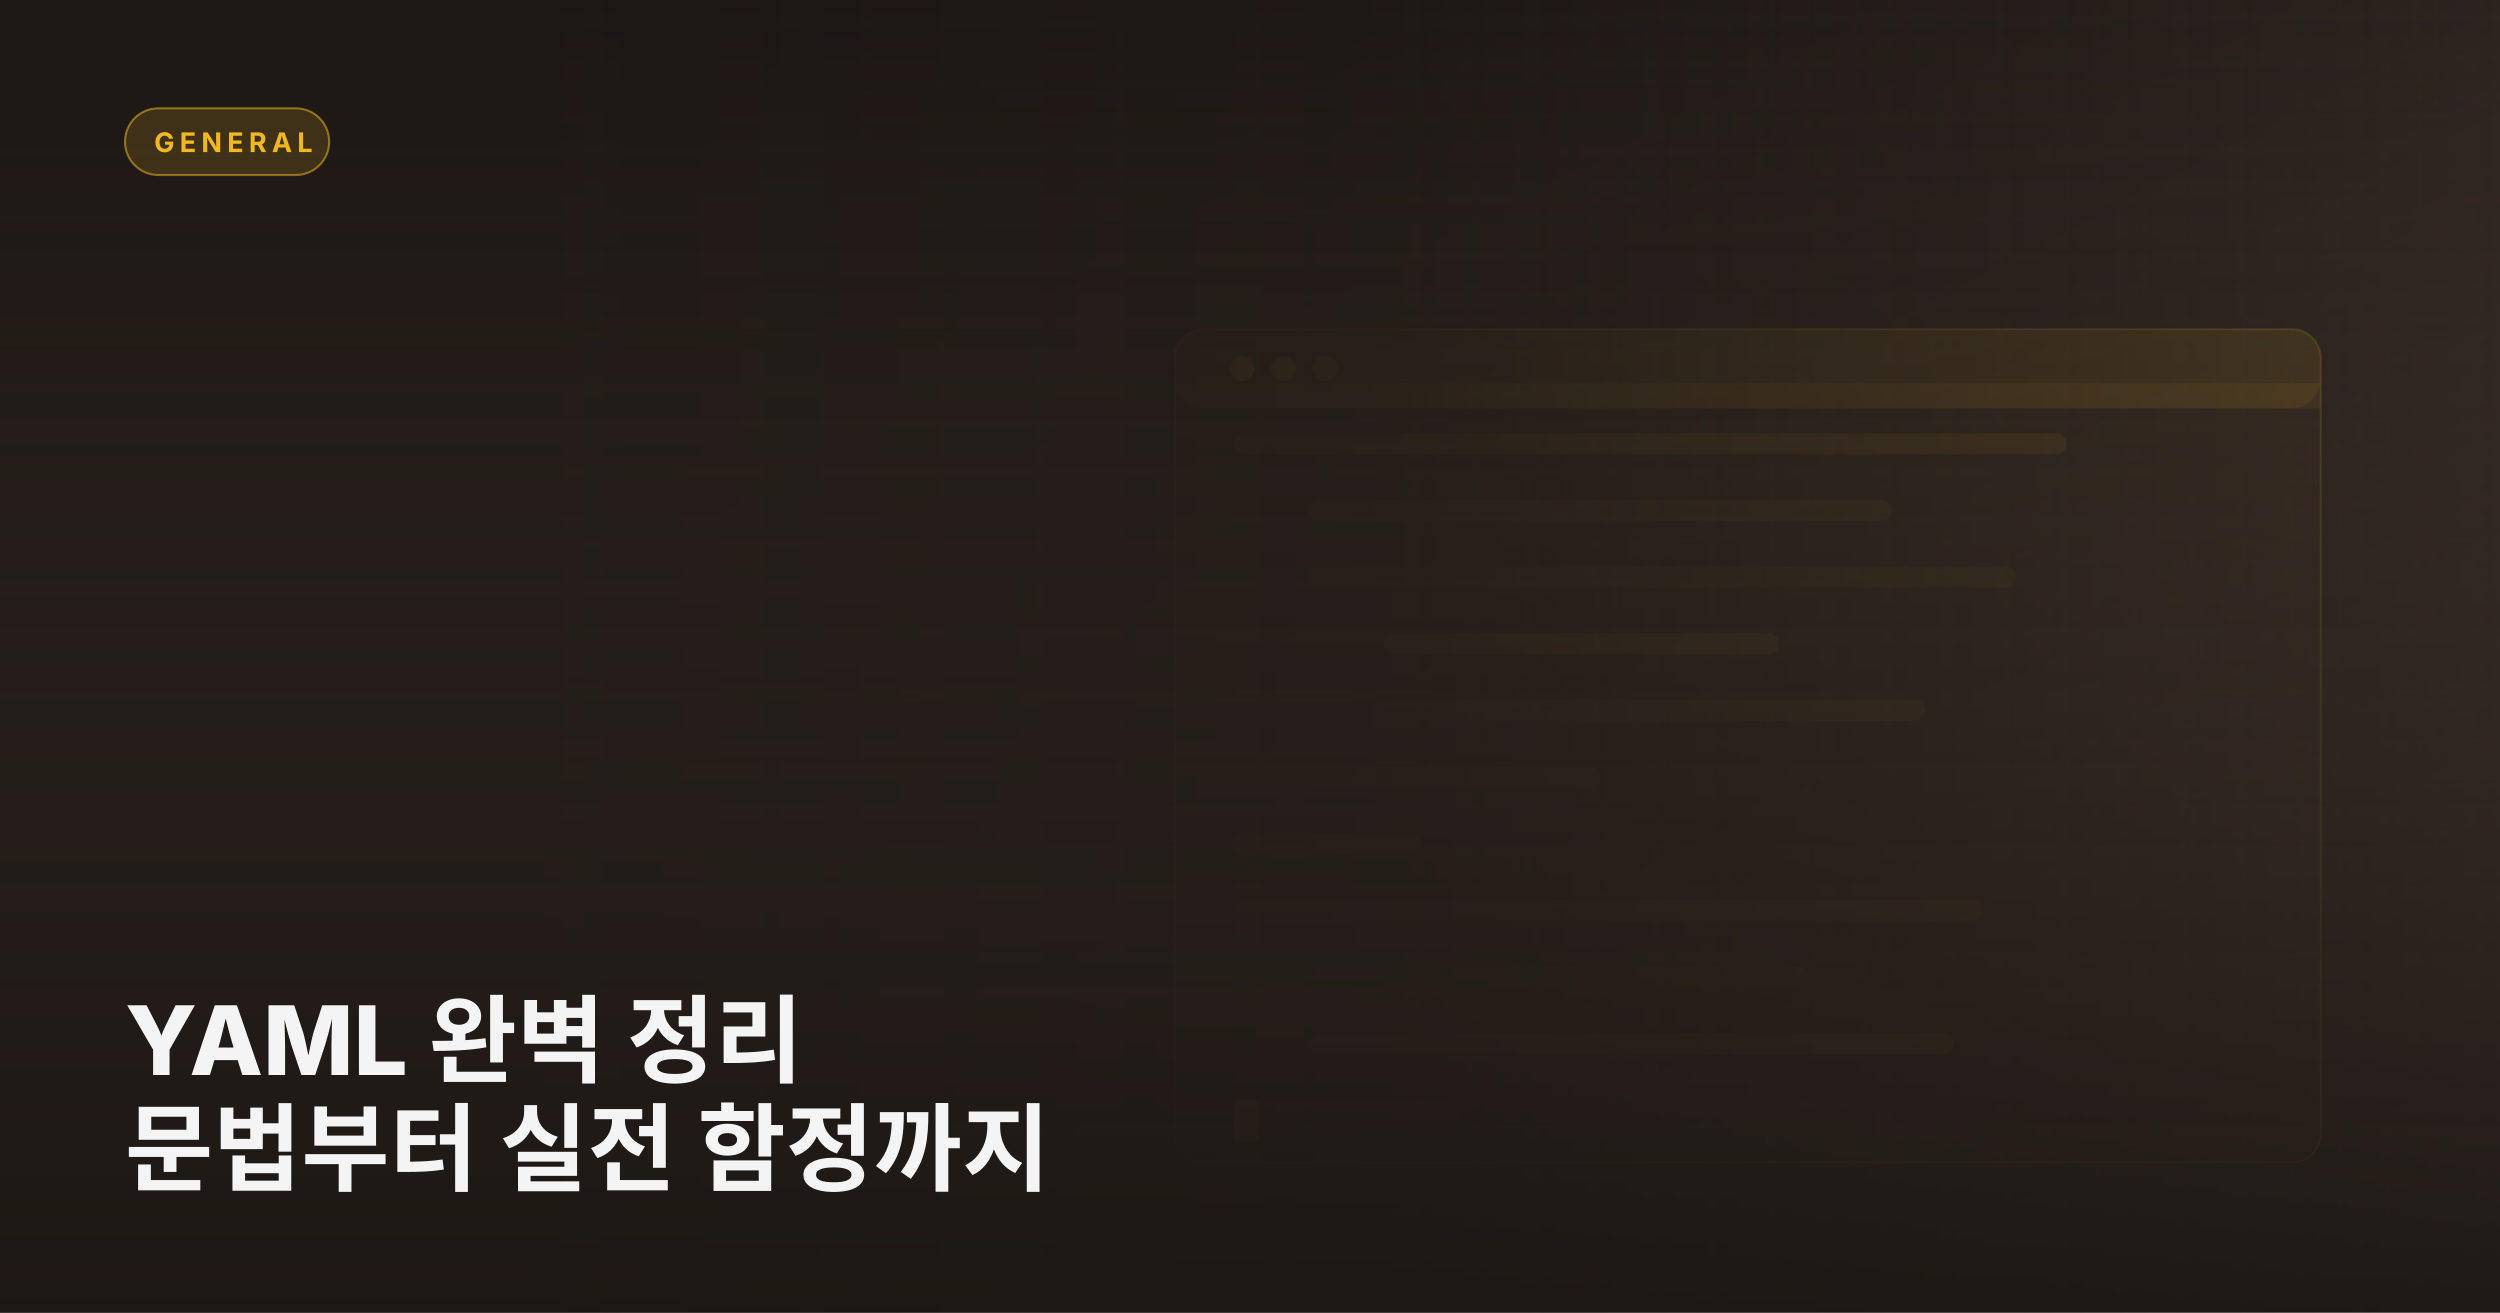
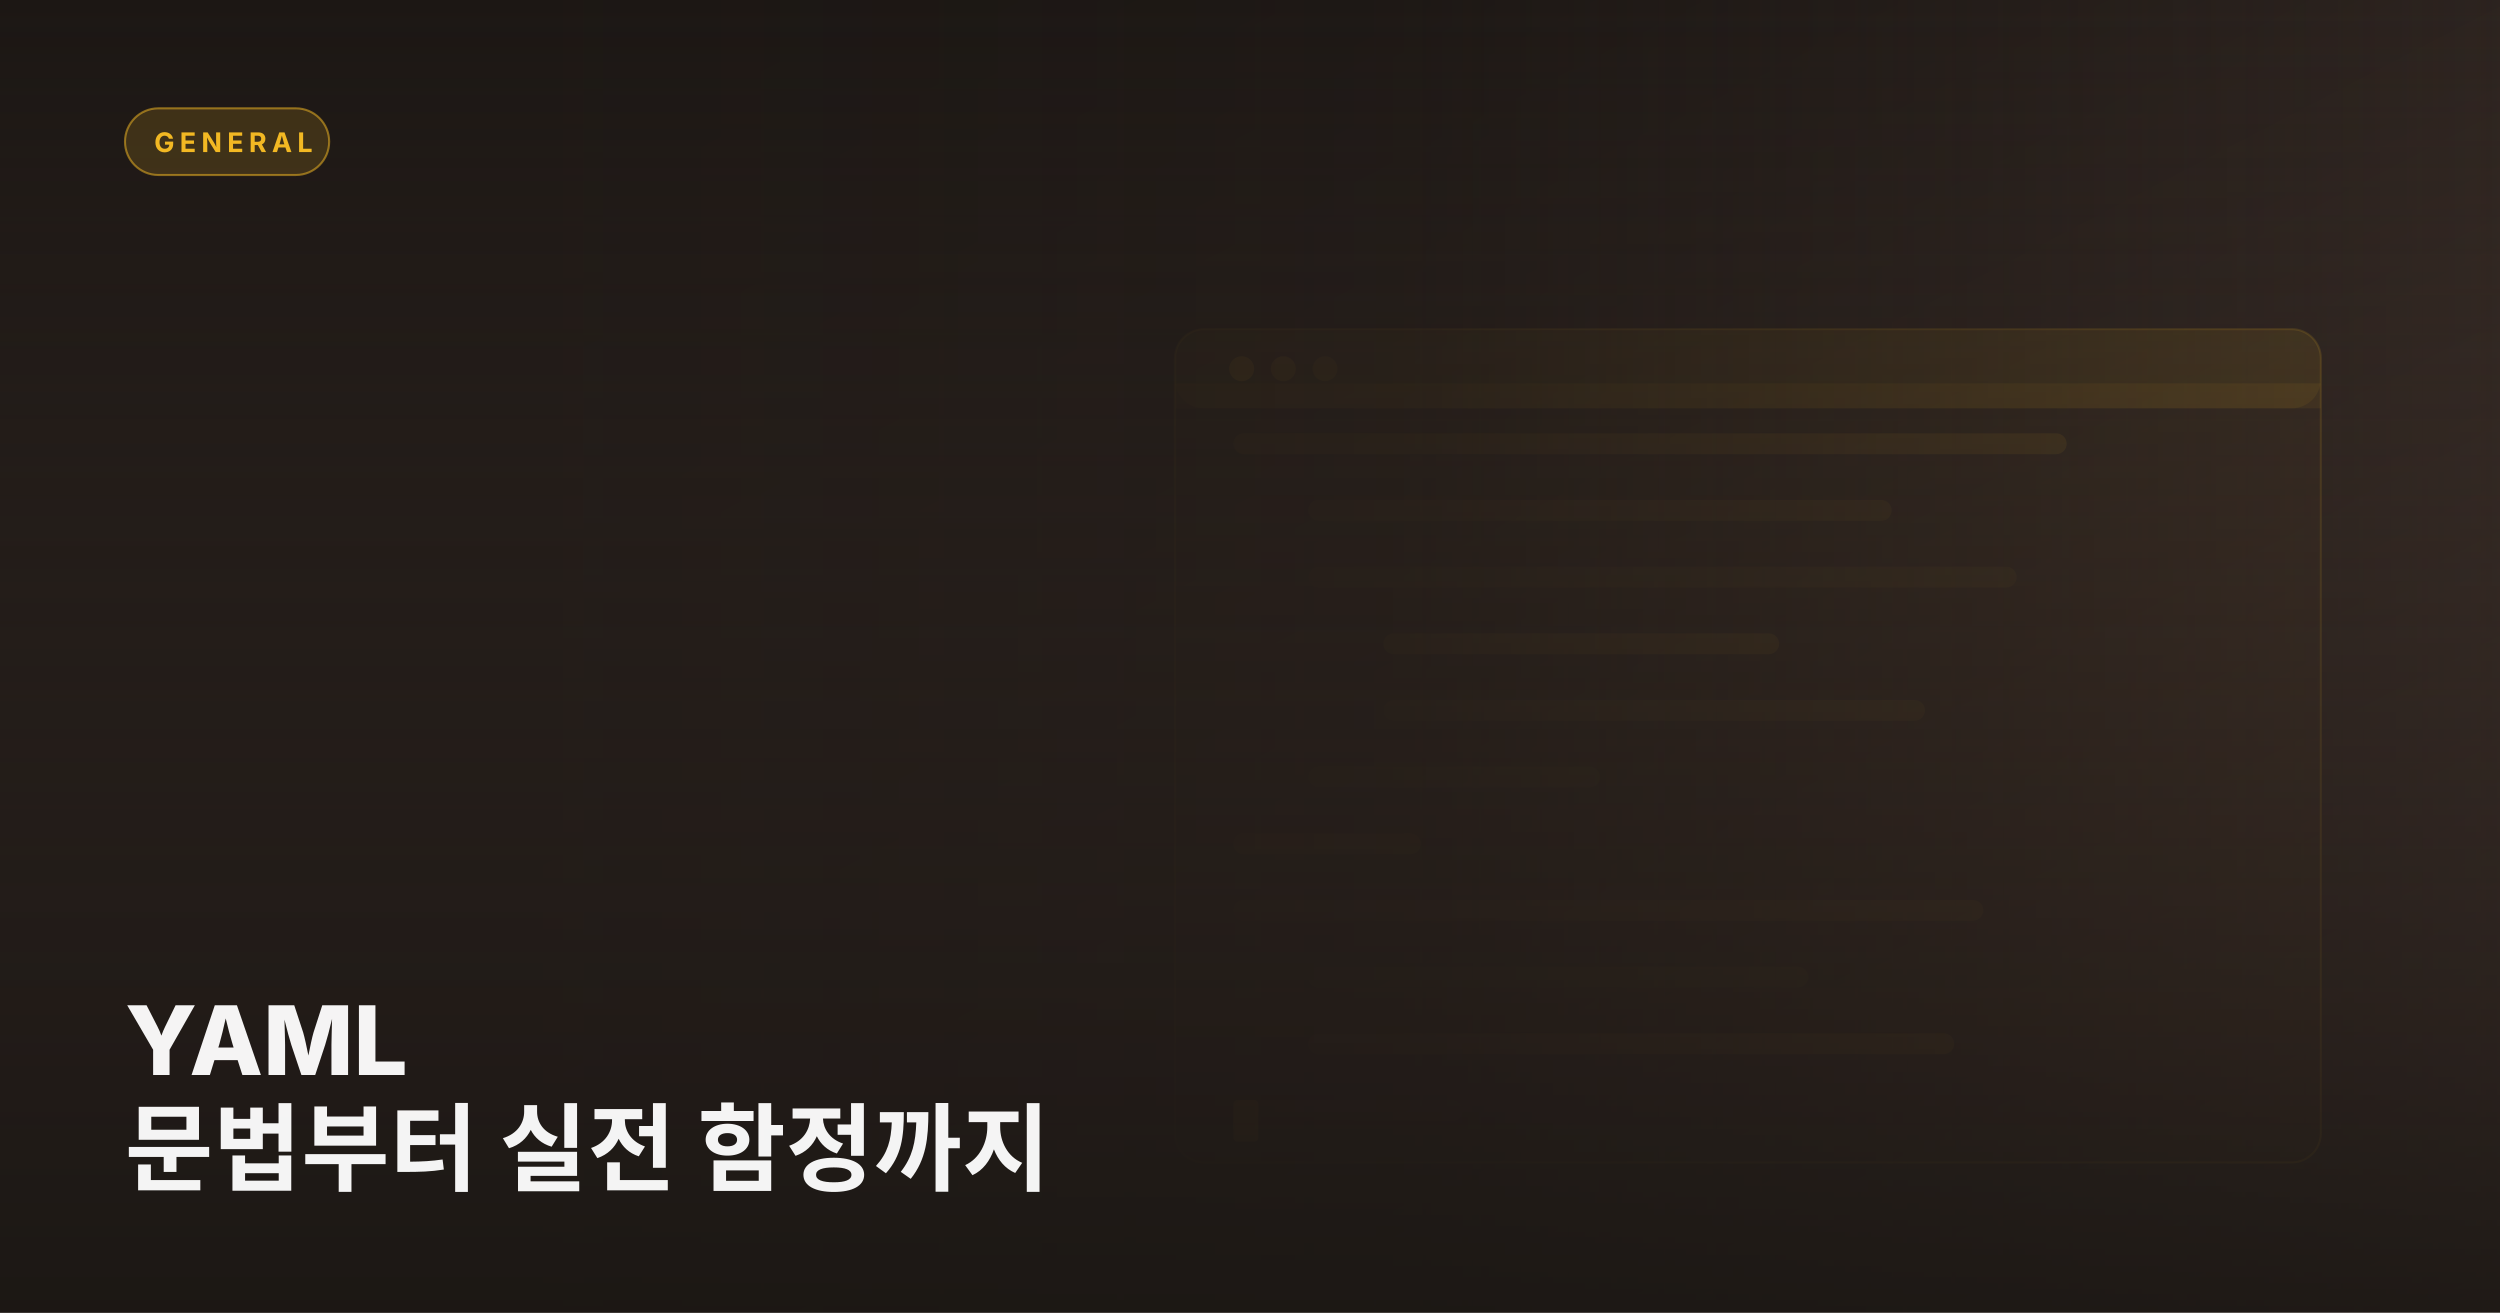
<svg xmlns="http://www.w3.org/2000/svg" width="1200" height="630" viewBox="0 0 1200 630">
  <defs>
    <linearGradient id="bg" x1="0%" y1="0%" x2="100%" y2="100%">
      <stop offset="0%" stop-color="#1c1714" />
      <stop offset="100%" stop-color="#3d302a" />
    </linearGradient>
    <linearGradient id="lf" x1="100%" y1="0%" x2="20%" y2="0%">
      <stop offset="0%" stop-color="#1c1714" stop-opacity="0" />
      <stop offset="55%" stop-color="#1c1714" stop-opacity="0.82" />
      <stop offset="100%" stop-color="#1c1714" stop-opacity="1" />
    </linearGradient>
    <linearGradient id="bf" x1="0%" y1="0%" x2="0%" y2="100%">
      <stop offset="0%" stop-color="#3d302a" stop-opacity="0" />
      <stop offset="100%" stop-color="#1c1714" stop-opacity="0.9" />
    </linearGradient>
  </defs>
  <rect width="1200" height="630" fill="url(#bg)" />
  <rect x="564" y="158" width="550" height="400" rx="14" fill="#fbbf24" fill-opacity="0.04" stroke="#fbbf24" stroke-width="1" stroke-opacity="0.2" />
  <rect x="564" y="158" width="550" height="38" rx="14" fill="#fbbf24" fill-opacity="0.1" />
  <rect x="564" y="184" width="550" height="12" fill="#fbbf24" fill-opacity="0.1" />
  <circle cx="596" cy="177" r="6" fill="#fbbf24" fill-opacity="0.35" />
  <circle cx="616" cy="177" r="6" fill="#fbbf24" fill-opacity="0.25" />
  <circle cx="636" cy="177" r="6" fill="#fbbf24" fill-opacity="0.18" />
  <rect x="592" y="208" width="400" height="10" rx="5" fill="#fbbf24" fill-opacity="0.14" />
  <rect x="628" y="240" width="280" height="10" rx="5" fill="#fbbf24" fill-opacity="0.09" />
  <rect x="628" y="272" width="340" height="10" rx="5" fill="#fbbf24" fill-opacity="0.07" />
  <rect x="664" y="304" width="190" height="10" rx="5" fill="#fbbf24" fill-opacity="0.14" />
  <rect x="664" y="336" width="260" height="10" rx="5" fill="#fbbf24" fill-opacity="0.09" />
  <rect x="628" y="368" width="140" height="10" rx="5" fill="#fbbf24" fill-opacity="0.07" />
  <rect x="592" y="400" width="90" height="10" rx="5" fill="#fbbf24" fill-opacity="0.14" />
  <rect x="592" y="432" width="360" height="10" rx="5" fill="#fbbf24" fill-opacity="0.09" />
  <rect x="628" y="464" width="240" height="10" rx="5" fill="#fbbf24" fill-opacity="0.07" />
  <rect x="628" y="496" width="310" height="10" rx="5" fill="#fbbf24" fill-opacity="0.14" />
  <rect x="592" y="528" width="110" height="10" rx="5" fill="#fbbf24" fill-opacity="0.09" />
  <rect x="592" y="528" width="12" height="20" rx="2" fill="#fbbf24" fill-opacity="0.5" />
  <rect width="1200" height="630" fill="url(#lf)" />
  <rect width="1200" height="630" fill="url(#bf)" />
  <rect x="60" y="52" width="98" height="32" rx="16" fill="#fbbf24" fill-opacity="0.15" stroke="#fbbf24" stroke-width="1" stroke-opacity="0.5" />
  <text x="74" y="73" font-family="system-ui,-apple-system,Segoe UI,sans-serif" font-size="13" font-weight="700" letter-spacing="2.5" fill="#fbbf24" fill-opacity="0.95">GENERAL</text>
-   <text x="60" y="516" font-family="system-ui,-apple-system,Segoe UI,sans-serif" font-size="46" font-weight="800" fill="white" fill-opacity="0.95">YAML 완벽 정리</text>
+   <text x="60" y="516" font-family="system-ui,-apple-system,Segoe UI,sans-serif" font-size="46" font-weight="800" fill="white" fill-opacity="0.95">YAML</text>
  <text x="60" y="568" font-family="system-ui,-apple-system,Segoe UI,sans-serif" font-size="46" font-weight="800" fill="white" fill-opacity="0.95">문법부터 실전 함정까지</text>
</svg>
